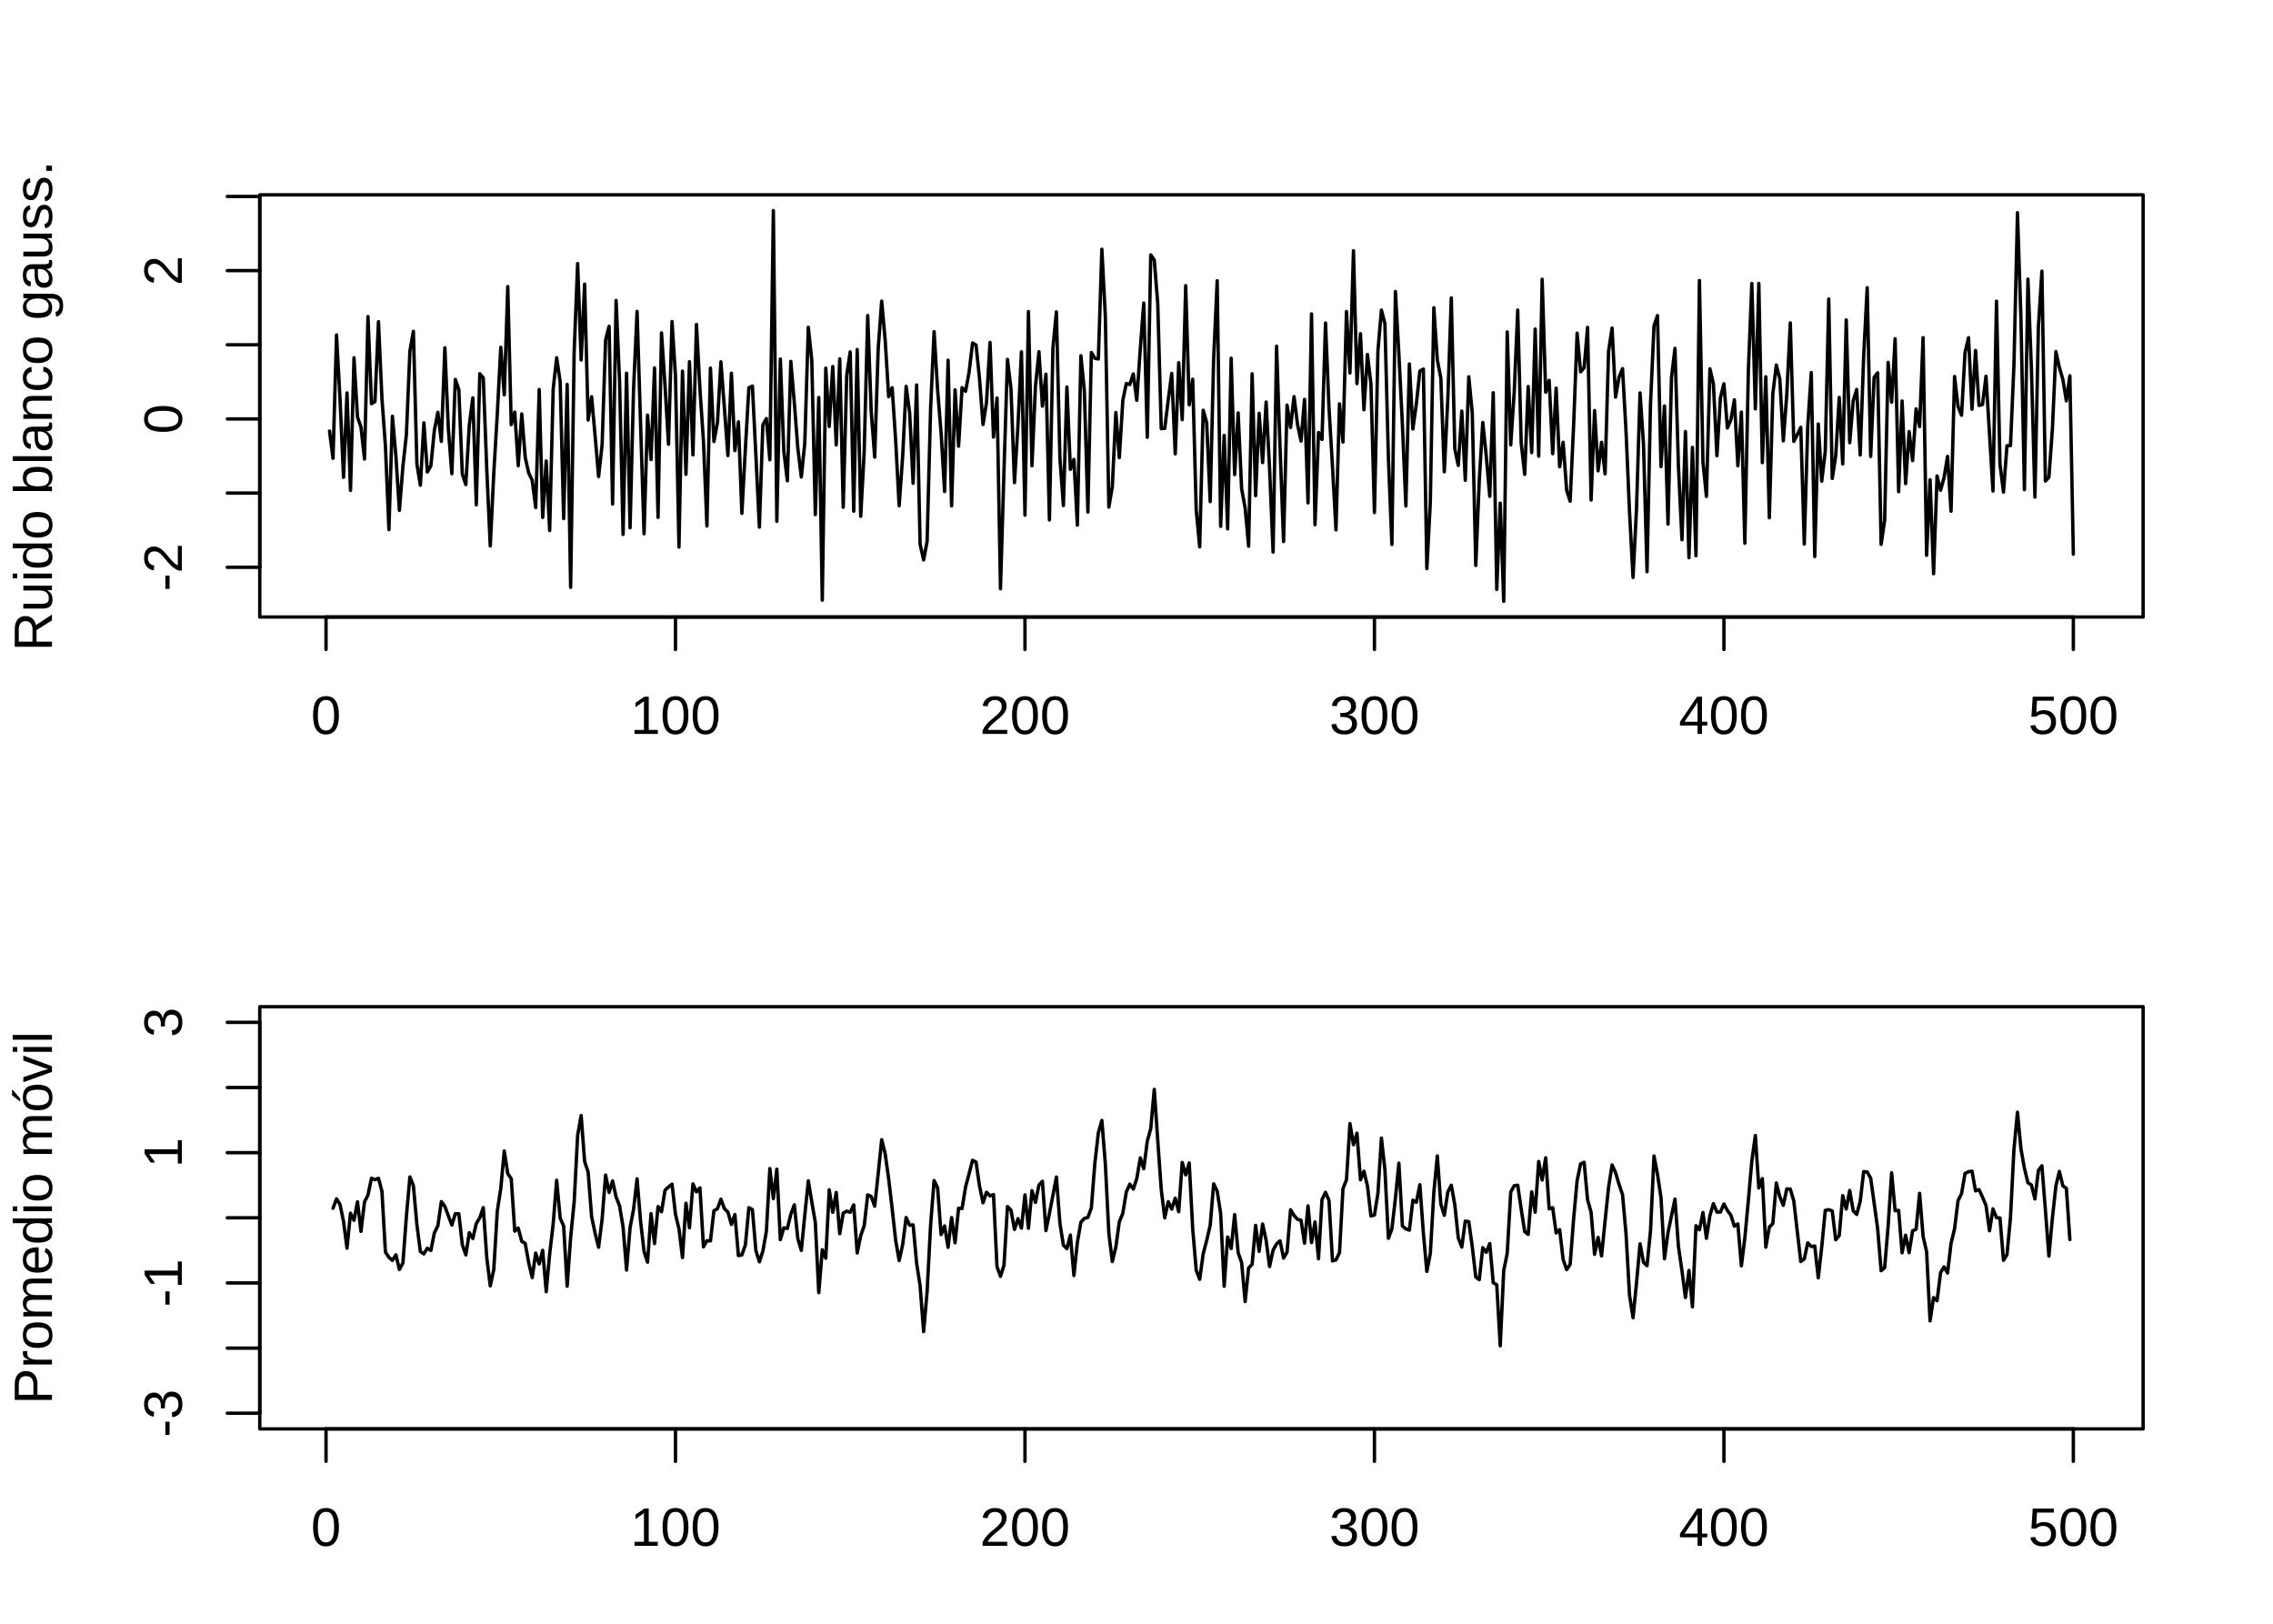
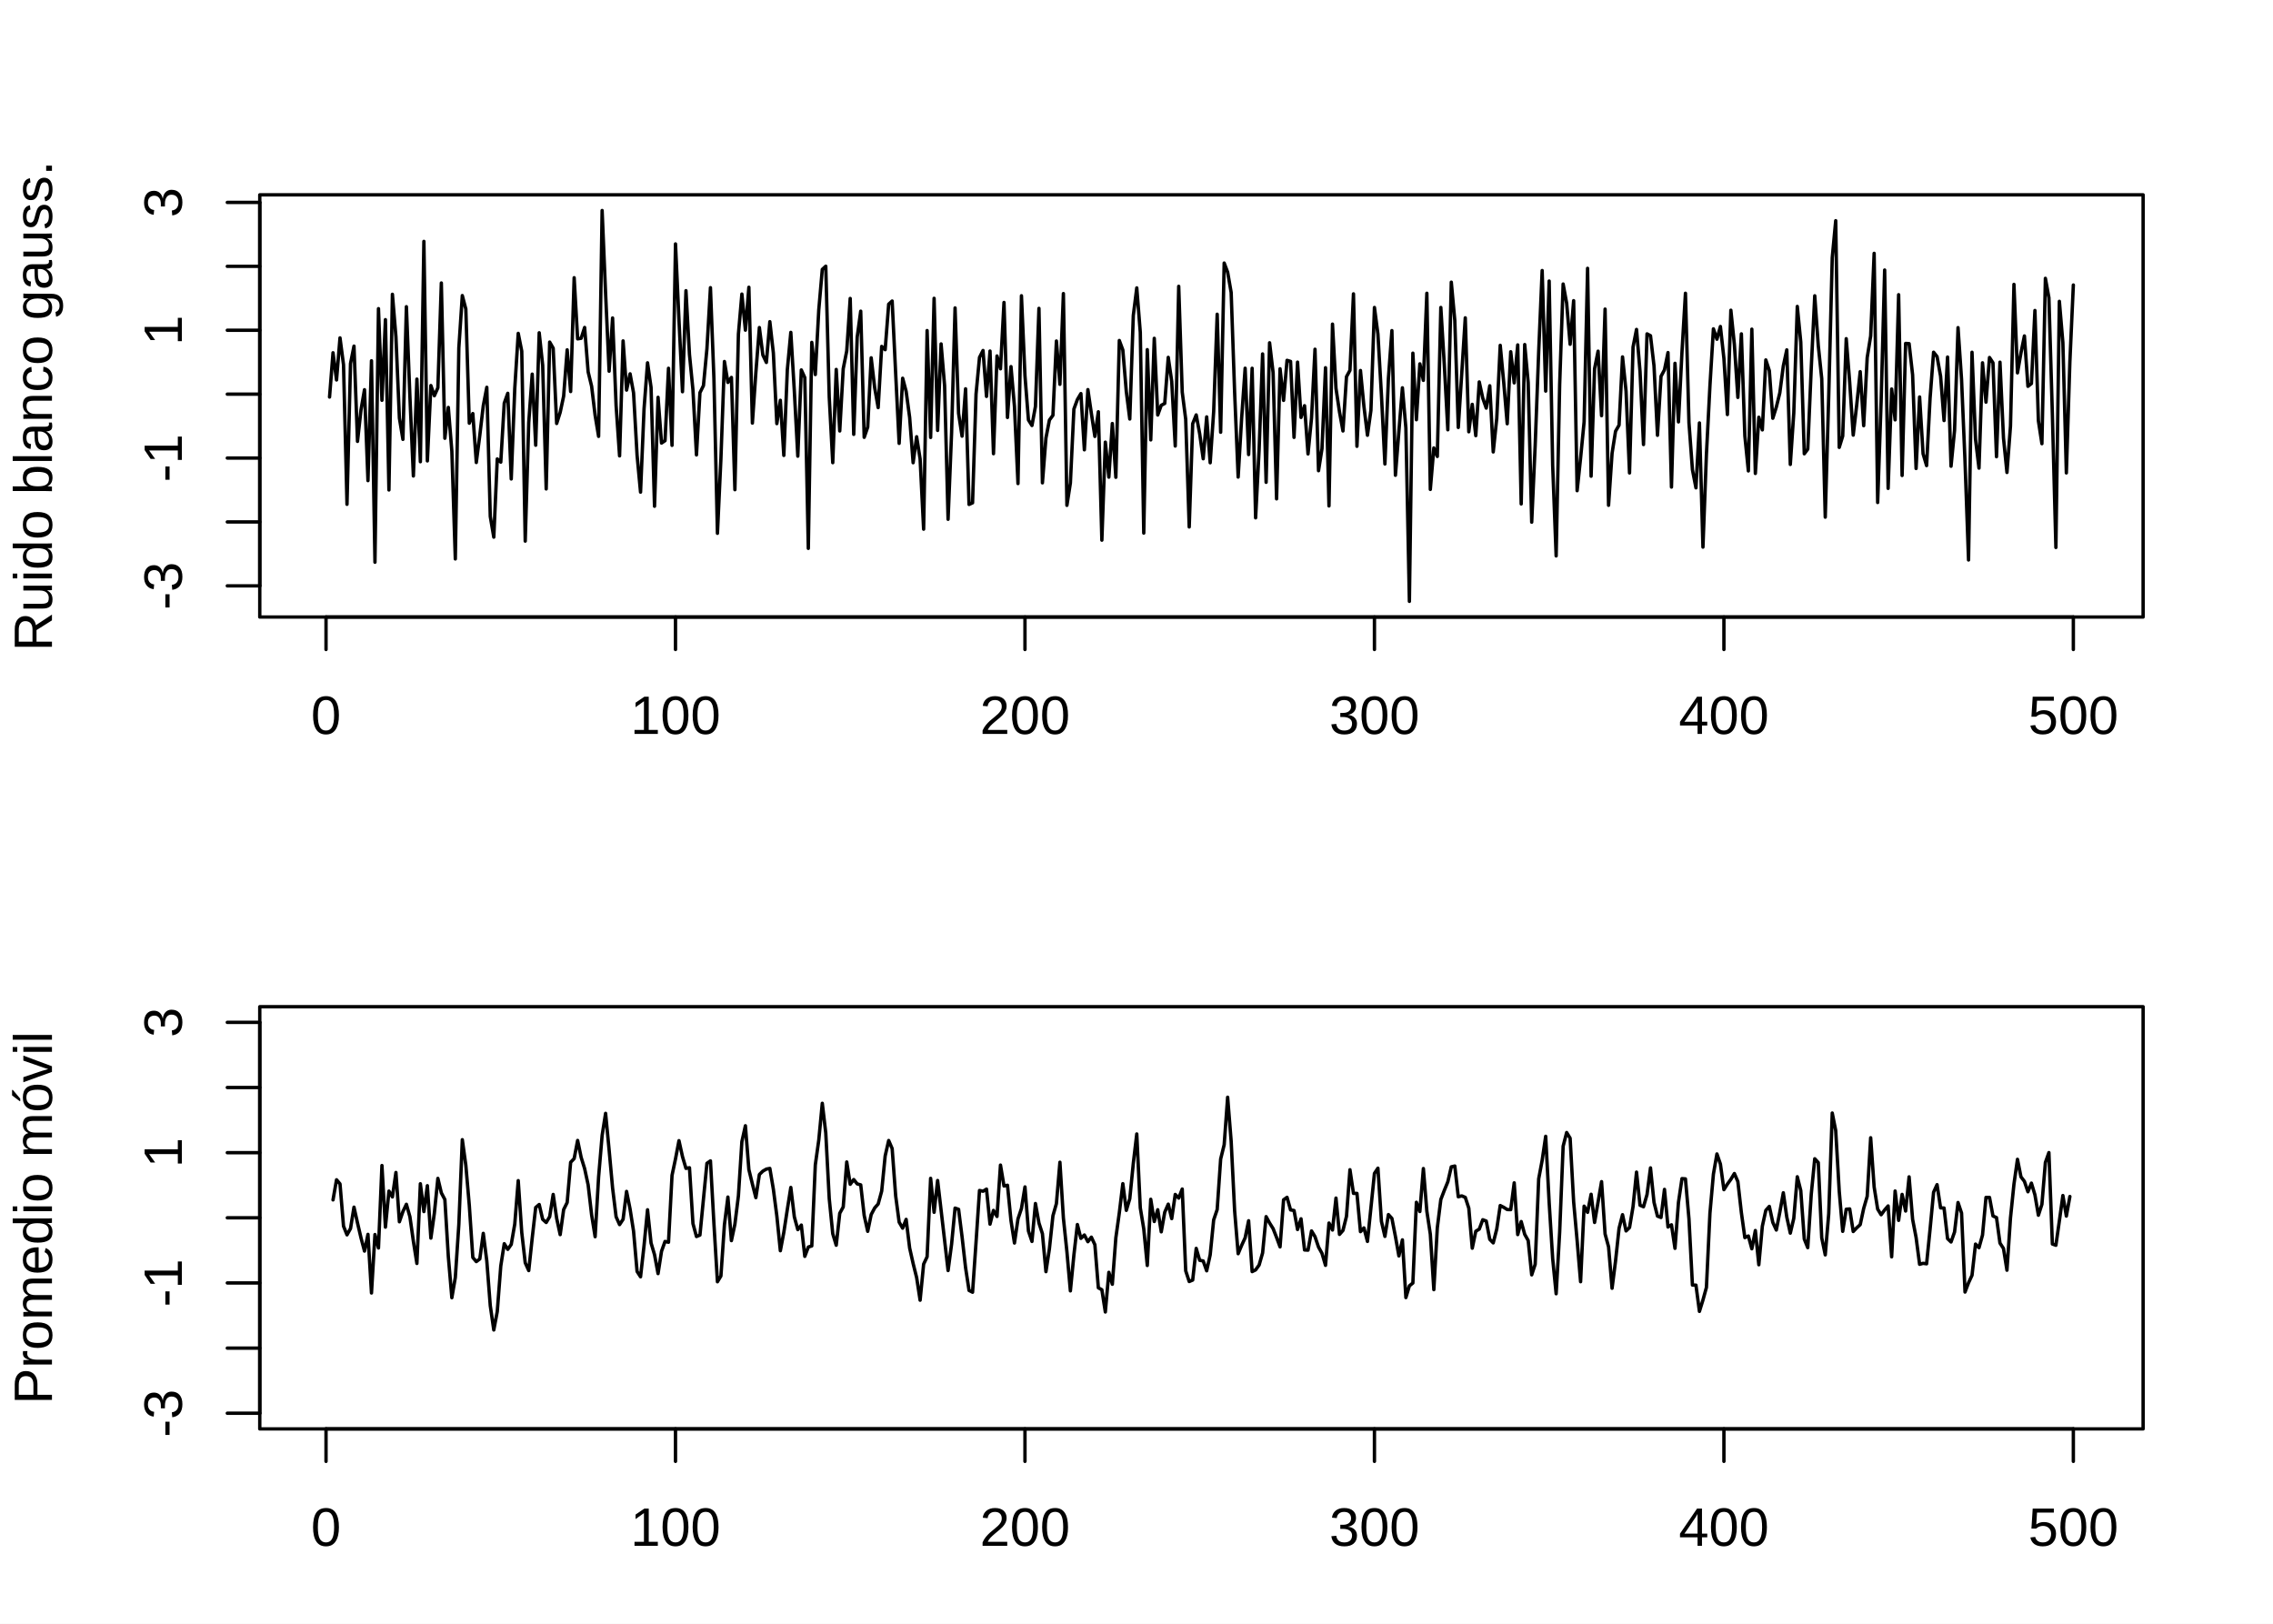
<svg xmlns="http://www.w3.org/2000/svg" viewBox="0 0 504.00 360.00">
  <defs>
    <style type="text/css">
    line, polyline, path, rect, circle {
      fill: none;
      stroke: #000000;
      stroke-linecap: round;
      stroke-linejoin: round;
      stroke-miterlimit: 10.00;
    }
  </style>
  </defs>
  <rect width="100%" height="100%" style="stroke: none; fill: #FFFFFF;" />
  <defs>
    <clipPath id="cpNTcuNnw0NzUuMnwxMzYuOHw0My4y">
      <rect x="57.60" y="43.20" width="417.60" height="93.60" />
    </clipPath>
  </defs>
-   <polyline points="73.07,95.57 73.84,101.61 74.62,74.27 75.39,88.40 76.17,105.83 76.94,87.11 77.72,108.73 78.49,79.32 79.27,92.47 80.04,94.68 80.82,101.77 81.59,70.19 82.37,89.50 83.14,89.02 83.92,71.32 84.69,88.34 85.46,98.86 86.24,117.42 87.01,92.28 87.79,101.23 88.56,113.16 89.34,103.39 90.11,96.37 90.89,77.86 91.66,73.45 92.44,102.91 93.21,107.58 93.99,93.75 94.76,104.65 95.54,103.26 96.31,95.42 97.09,91.41 97.86,97.87 98.64,77.10 99.41,95.00 100.19,105.03 100.96,84.12 101.74,86.40 102.51,105.11 103.29,107.45 104.06,94.21 104.84,88.21 105.61,111.92 106.39,82.86 107.16,83.79 107.94,104.28 108.71,121.05 109.49,104.86 110.26,91.88 111.04,77.01 111.81,87.54 112.59,63.53 113.36,94.15 114.14,91.36 114.91,103.26 115.69,91.77 116.46,101.42 117.24,104.91 118.01,106.46 118.78,112.54 119.56,86.35 120.33,114.72 121.11,102.21 121.88,117.63 122.66,86.23 123.43,79.31 124.21,84.64 124.98,114.98 125.76,85.24 126.53,130.22 127.31,78.02 128.08,58.43 128.86,79.82 129.63,62.99 130.41,93.12 131.18,87.97 131.96,96.72 132.73,105.66 133.51,98.57 134.28,75.37 135.06,72.34 135.83,111.76 136.61,66.61 137.38,84.51 138.16,118.48 138.93,82.74 139.71,117.01 140.48,86.29 141.26,69.04 142.03,93.77 142.81,118.34 143.58,92.03 144.36,101.90 145.13,81.56 145.91,114.70 146.68,73.81 147.46,85.53 148.23,98.49 149.01,71.28 149.78,83.42 150.55,121.29 151.33,82.29 152.10,105.17 152.88,80.20 153.65,100.85 154.43,71.92 155.20,86.28 155.98,97.78 156.75,116.62 157.53,81.61 158.30,97.90 159.08,93.74 159.85,80.22 160.63,90.57 161.40,101.00 162.18,82.74 162.95,99.91 163.73,93.53 164.50,113.81 165.28,99.41 166.05,85.96 166.83,85.60 167.60,100.89 168.38,116.87 169.15,94.22 169.93,92.79 170.70,101.94 171.48,46.67 172.25,115.57 173.03,79.61 173.80,100.02 174.58,106.60 175.35,80.13 176.13,89.29 176.90,99.35 177.68,105.76 178.45,98.23 179.23,72.56 180.00,79.89 180.78,114.10 181.55,88.13 182.33,133.07 183.10,81.63 183.87,94.56 184.65,81.26 185.42,98.65 186.20,79.56 186.97,112.46 187.75,83.15 188.52,78.02 189.30,113.33 190.07,77.49 190.85,114.47 191.62,100.21 192.40,69.96 193.17,91.14 193.95,101.35 194.72,77.39 195.50,66.76 196.27,75.36 197.05,87.95 197.82,85.96 198.60,97.71 199.37,112.13 200.15,101.23 200.92,85.65 201.70,91.51 202.47,107.15 203.25,85.35 204.02,120.67 204.80,124.14 205.57,120.03 206.35,90.43 207.12,73.54 207.90,86.45 208.67,95.96 209.45,108.98 210.22,79.87 211.00,112.17 211.77,86.45 212.55,98.93 213.32,85.95 214.10,86.75 214.87,82.58 215.65,76.04 216.42,76.49 217.19,83.93 217.97,94.12 218.74,89.24 219.52,75.92 220.29,96.90 221.07,88.25 221.84,130.54 222.62,104.23 223.39,79.69 224.17,86.20 224.94,107.00 225.72,94.28 226.49,77.99 227.27,114.21 228.04,69.07 228.82,103.27 229.59,85.75 230.37,77.98 231.14,90.05 231.92,82.97 232.69,115.29 233.47,77.12 234.24,69.14 235.02,101.53 235.79,112.09 236.57,85.81 237.34,104.06 238.12,101.85 238.89,116.43 239.67,78.88 240.44,86.69 241.22,113.52 241.99,78.16 242.77,79.44 243.54,79.59 244.32,55.26 245.09,70.10 245.87,112.42 246.64,107.90 247.42,91.46 248.19,101.46 248.97,88.77 249.74,85.02 250.51,85.26 251.29,82.90 252.06,88.76 252.84,77.36 253.61,67.18 254.39,96.95 255.16,56.52 255.94,57.63 256.71,67.27 257.49,95.04 258.26,94.98 259.04,88.66 259.81,82.78 260.59,100.62 261.36,80.41 262.14,93.04 262.91,63.33 263.69,89.76 264.46,84.08 265.24,113.03 266.01,121.25 266.79,90.95 267.56,93.68 268.34,111.21 269.11,79.49 269.89,62.24 270.66,116.69 271.44,96.53 272.21,117.26 272.99,79.41 273.76,105.22 274.54,91.55 275.31,108.35 276.09,112.62 276.86,121.09 277.64,82.88 278.41,109.91 279.19,91.63 279.96,102.56 280.74,89.14 281.51,103.97 282.29,122.41 283.06,76.76 283.83,99.25 284.61,120.07 285.38,89.82 286.16,94.78 286.93,87.94 287.71,94.13 288.48,97.78 289.26,88.54 290.03,111.50 290.81,69.59 291.58,116.34 292.36,95.89 293.13,97.43 293.91,71.61 294.68,90.33 295.46,103.52 296.23,117.49 297.01,89.54 297.78,98.01 298.56,69.07 299.33,82.70 300.11,55.58 300.88,85.05 301.66,73.97 302.43,90.85 303.21,78.59 303.98,85.10 304.76,113.63 305.53,77.78 306.31,68.75 307.08,71.76 307.86,101.67 308.63,120.72 309.41,64.63 310.18,78.50 310.96,94.17 311.73,112.19 312.51,80.69 313.28,95.11 314.06,89.51 314.83,82.28 315.61,81.83 316.38,126.07 317.15,111.36 317.93,68.22 318.70,79.78 319.48,83.81 320.25,104.59 321.03,88.38 321.80,66.06 322.58,99.54 323.35,103.19 324.13,91.14 324.90,106.48 325.68,83.54 326.45,91.56 327.23,125.37 328.00,106.52 328.78,93.67 329.55,101.06 330.33,110.05 331.10,87.07 331.88,130.69 332.65,111.55 333.43,133.33 334.20,73.59 334.98,98.63 335.75,86.96 336.53,68.74 337.30,98.22 338.08,105.18 338.85,85.69 339.63,100.35 340.40,72.95 341.18,101.14 341.95,61.92 342.73,86.96 343.50,84.32 344.28,100.59 345.05,86.06 345.83,103.48 346.60,98.06 347.38,108.69 348.15,111.14 348.93,94.13 349.70,73.86 350.47,82.45 351.25,81.54 352.02,72.58 352.80,110.86 353.57,91.02 354.35,104.39 355.12,98.06 355.90,105.06 356.67,77.90 357.45,72.73 358.22,88.04 359.00,83.63 359.77,81.73 360.55,95.72 361.32,113.51 362.10,128.03 362.87,112.77 363.65,87.11 364.42,98.49 365.20,126.76 365.97,89.61 366.75,72.26 367.52,69.97 368.30,103.46 369.07,90.00 369.85,116.20 370.62,83.75 371.40,77.23 372.17,103.52 372.95,119.67 373.72,95.68 374.50,123.65 375.27,99.19 376.05,123.21 376.82,62.19 377.60,102.35 378.37,110.07 379.15,81.76 379.92,85.13 380.70,101.04 381.47,88.19 382.25,85.08 383.02,94.89 383.79,93.10 384.57,88.64 385.34,103.26 386.12,91.36 386.89,120.44 387.67,82.14 388.44,62.86 389.22,90.64 389.99,62.83 390.77,102.58 391.54,83.53 392.32,114.80 393.09,87.36 393.87,80.93 394.64,83.99 395.42,97.74 396.19,87.44 396.97,71.59 397.74,97.87 398.52,96.38 399.29,94.74 400.07,120.63 400.84,94.42 401.62,82.59 402.39,123.39 403.17,94.01 403.94,106.68 404.72,100.06 405.49,66.30 406.27,106.08 407.04,101.10 407.82,88.11 408.59,102.88 409.37,70.93 410.14,98.16 410.92,88.87 411.69,86.34 412.47,100.88 413.24,78.96 414.02,63.78 414.79,101.20 415.56,83.66 416.34,82.65 417.11,120.69 417.89,115.38 418.66,80.34 419.44,89.18 420.21,75.10 420.99,109.02 421.76,88.90 422.54,107.22 423.31,95.69 424.09,102.13 424.86,90.65 425.64,94.58 426.41,74.86 427.19,123.11 427.96,106.37 428.74,127.20 429.51,105.53 430.29,108.70 431.06,105.91 431.84,101.19 432.61,113.35 433.39,83.47 434.16,90.13 434.94,92.06 435.71,78.15 436.49,74.87 437.26,90.72 438.04,77.70 438.81,89.89 439.59,89.67 440.36,83.41 441.14,96.20 441.91,108.87 442.69,66.78 443.46,102.89 444.24,109.10 445.01,98.82 445.79,98.79 446.56,80.84 447.34,47.15 448.11,70.67 448.88,108.56 449.66,61.89 450.43,81.66 451.21,110.21 451.98,72.51 452.76,60.11 453.53,106.66 454.31,105.80 455.08,95.18 455.86,77.94 456.63,81.45 457.41,84.13 458.18,88.87 458.96,83.32 459.73,122.87 " style="stroke-width: 0.75;" clip-path="url(#cpNTcuNnw0NzUuMnwxMzYuOHw0My4y)" />
+   <polyline points="73.07,88.03 73.84,78.21 74.62,84.24 75.39,74.91 76.17,80.87 76.94,111.81 77.72,80.61 78.49,76.74 79.27,97.86 80.04,90.90 80.82,86.40 81.59,106.56 82.37,79.99 83.14,124.65 83.92,68.43 84.69,88.75 85.46,70.87 86.24,108.63 87.01,65.25 87.79,74.65 88.56,92.69 89.34,97.41 90.11,68.00 90.89,87.91 91.66,105.53 92.44,84.05 93.21,102.37 93.99,53.52 94.76,102.19 95.54,85.48 96.31,87.74 97.09,85.98 97.86,62.74 98.64,97.17 99.41,90.33 100.19,100.04 100.96,123.92 101.74,77.13 102.51,65.53 103.29,68.52 104.06,93.83 104.84,91.69 105.61,102.54 106.39,96.50 107.16,89.95 107.94,85.87 108.71,114.50 109.49,119.09 110.26,101.75 111.04,102.46 111.81,89.38 112.59,87.20 113.36,106.19 114.14,86.13 114.91,73.91 115.69,77.86 116.46,119.97 117.24,93.67 118.01,82.95 118.78,98.71 119.56,73.78 120.33,80.98 121.11,108.40 121.88,75.84 122.66,77.20 123.43,93.89 124.21,91.43 124.98,87.82 125.76,77.56 126.53,86.81 127.31,61.57 128.08,75.13 128.86,75.00 129.63,72.60 130.41,82.45 131.18,85.63 131.96,92.10 132.73,96.75 133.51,46.67 134.28,65.04 135.06,82.30 135.83,70.50 136.61,89.94 137.38,101.07 138.16,75.58 138.93,86.49 139.71,82.88 140.48,87.10 141.26,100.93 142.03,109.11 142.81,90.60 143.58,80.44 144.36,85.88 145.13,112.24 145.91,88.09 146.68,98.23 147.46,97.70 148.23,81.65 149.01,98.74 149.78,54.08 150.55,70.92 151.33,86.85 152.10,64.45 152.88,78.60 153.65,86.45 154.43,100.86 155.20,87.07 155.98,85.49 156.75,77.33 157.53,63.78 158.30,83.92 159.08,118.24 159.85,101.73 160.63,80.15 161.40,84.79 162.18,83.68 162.95,108.57 163.73,74.08 164.50,65.20 165.28,73.20 166.05,63.69 166.83,93.80 167.60,82.59 168.38,72.62 169.15,78.71 169.93,80.36 170.70,71.32 171.48,78.26 172.25,93.92 173.03,88.75 173.80,100.97 174.58,81.95 175.35,73.69 176.13,86.71 176.90,101.14 177.68,82.02 178.45,83.73 179.23,121.58 180.00,75.91 180.78,83.04 181.55,68.70 182.33,59.73 183.10,59.02 183.87,88.03 184.65,102.58 185.42,81.91 186.20,95.55 186.97,81.76 187.75,77.81 188.52,66.17 189.30,96.30 190.07,74.73 190.85,68.99 191.62,96.96 192.40,94.70 193.17,79.33 193.95,85.99 194.72,90.37 195.50,76.80 196.27,77.53 197.05,67.44 197.82,66.74 198.60,82.81 199.37,98.30 200.15,83.86 200.92,86.77 201.70,92.55 202.47,102.59 203.25,96.83 204.02,101.76 204.80,117.32 205.57,73.29 206.35,96.99 207.12,66.14 207.90,95.43 208.67,76.25 209.45,85.51 210.22,115.13 211.00,95.91 211.77,68.27 212.55,91.65 213.32,96.70 214.10,86.20 214.87,111.84 215.65,111.48 216.42,87.37 217.19,79.24 217.97,77.71 218.74,87.89 219.52,77.83 220.29,100.59 221.07,78.92 221.84,81.77 222.62,67.06 223.39,92.56 224.17,81.28 224.94,90.11 225.72,107.21 226.49,65.57 227.27,83.32 228.04,93.11 228.82,94.34 229.59,90.12 230.37,68.37 231.14,107.05 231.92,97.12 232.69,93.13 233.47,92.08 234.24,75.61 235.02,85.21 235.79,65.09 236.57,112.04 237.34,107.08 238.12,90.69 238.89,88.59 239.67,87.26 240.44,99.73 241.22,86.38 241.99,91.64 242.77,96.76 243.54,91.29 244.32,119.76 245.09,98.03 245.87,105.79 246.64,93.90 247.42,105.82 248.19,75.49 248.97,77.59 249.74,86.82 250.51,92.90 251.29,69.97 252.06,63.83 252.84,73.67 253.61,118.19 254.39,77.52 255.16,97.53 255.94,75.01 256.71,92.01 257.49,89.86 258.26,89.45 259.04,79.23 259.81,84.56 260.59,98.89 261.36,63.48 262.14,86.93 262.91,92.97 263.69,116.83 264.46,93.94 265.24,91.99 266.01,96.17 266.79,101.71 267.56,92.43 268.34,102.60 269.11,91.27 269.89,69.67 270.66,95.83 271.44,58.32 272.21,60.35 272.99,64.85 273.76,87.04 274.54,105.77 275.31,92.76 276.09,81.64 276.86,100.78 277.64,81.65 278.41,114.81 279.19,99.68 279.96,78.47 280.74,106.93 281.51,76.00 282.29,82.62 283.06,110.60 283.83,81.76 284.61,88.77 285.38,79.89 286.16,80.13 286.93,96.97 287.71,80.29 288.48,92.55 289.26,89.95 290.03,100.64 290.81,92.66 291.58,77.43 292.36,104.36 293.13,99.47 293.91,81.53 294.68,112.17 295.46,71.86 296.23,86.09 297.01,91.33 297.78,95.55 298.56,83.52 299.33,82.11 300.11,65.15 300.88,98.95 301.66,82.14 302.43,90.10 303.21,96.50 303.98,90.98 304.76,68.17 305.53,74.06 306.31,87.56 307.08,102.87 307.86,83.86 308.63,73.30 309.41,105.37 310.18,95.65 310.96,85.98 311.73,94.90 312.51,133.33 313.28,78.30 314.06,93.06 314.83,80.67 315.61,84.33 316.38,65.02 317.15,108.51 317.93,99.31 318.70,101.20 319.48,68.17 320.25,80.84 321.03,95.29 321.80,62.56 322.58,71.06 323.35,94.77 324.13,82.62 324.90,70.47 325.68,95.73 326.45,89.65 327.23,96.59 328.00,84.68 328.78,88.27 329.55,90.48 330.33,85.53 331.10,100.20 331.88,92.77 332.65,76.56 333.43,84.82 334.20,93.95 334.98,77.99 335.75,84.89 336.53,76.47 337.30,111.73 338.08,76.39 338.85,84.84 339.63,115.77 340.40,98.77 341.18,77.94 341.95,59.98 342.73,86.71 343.50,62.31 344.28,103.19 345.05,123.25 345.83,85.26 346.60,62.97 347.38,67.23 348.15,76.33 348.93,66.66 349.70,108.79 350.47,101.54 351.25,93.53 352.02,59.49 352.80,105.58 353.57,81.74 354.35,77.86 355.12,92.16 355.90,68.53 356.67,112.03 357.45,100.49 358.22,95.61 359.00,94.26 359.77,79.13 360.55,86.73 361.32,104.86 362.10,76.94 362.87,73.04 363.65,82.36 364.42,98.56 365.20,74.02 365.97,74.43 366.75,81.13 367.52,96.51 368.30,83.44 369.07,82.00 369.85,78.17 370.62,107.99 371.40,80.55 372.17,93.54 372.95,78.04 373.72,65.02 374.50,93.72 375.27,104.15 376.05,108.16 376.82,93.77 377.60,121.30 378.37,100.74 379.15,85.55 379.92,72.91 380.70,75.21 381.47,72.39 382.25,79.49 383.02,91.91 383.79,68.78 384.57,76.38 385.34,88.11 386.12,74.02 386.89,96.63 387.67,104.41 388.44,72.98 389.22,104.97 389.99,92.51 390.77,95.31 391.54,79.80 392.32,82.18 393.09,92.73 393.87,90.26 394.64,87.13 395.42,81.14 396.19,77.57 396.97,102.97 397.74,91.60 398.52,67.94 399.29,75.83 400.07,100.61 400.84,99.58 401.62,81.46 402.39,65.58 403.17,76.60 403.94,83.95 404.72,114.66 405.49,87.72 406.27,57.14 407.04,48.93 407.82,99.19 408.59,96.69 409.37,75.09 410.14,84.79 410.92,96.47 411.69,89.84 412.47,82.40 413.24,94.38 414.02,79.28 414.79,74.48 415.56,56.17 416.34,111.41 417.11,88.89 417.89,59.87 418.66,108.28 419.44,86.25 420.21,93.09 420.99,65.34 421.76,105.42 422.54,76.14 423.31,76.19 424.09,83.11 424.86,103.87 425.64,88.01 426.41,100.61 427.19,103.23 427.96,88.32 428.74,78.09 429.51,79.06 430.29,83.39 431.06,93.24 431.84,79.16 432.61,103.37 433.39,95.41 434.16,72.64 434.94,84.11 435.71,102.31 436.49,124.15 437.26,78.10 438.04,97.42 438.81,103.79 439.59,80.44 440.36,89.16 441.14,79.26 441.91,80.44 442.69,101.26 443.46,80.30 444.24,97.11 445.01,104.75 445.79,94.48 446.56,63.05 447.34,82.67 448.11,78.26 448.88,74.48 449.66,85.65 450.43,85.04 451.21,68.84 451.98,93.29 452.76,98.37 453.53,61.71 454.31,66.00 455.08,91.88 455.86,121.38 456.63,66.81 457.41,75.96 458.18,104.85 458.96,80.22 459.73,63.19 " style="stroke-width: 0.75;" clip-path="url(#cpNTcuNnw0NzUuMnwxMzYuOHw0My4y)" />
  <defs>
    <clipPath id="cpMHw1MDR8MTgwfDA=">
      <rect x="0.00" y="0.00" width="504.00" height="180.00" />
    </clipPath>
  </defs>
  <g clip-path="url(#cpMHw1MDR8MTgwfDA=)">
    <text x="264.73" y="191.52" style="font-size: 12.00px; font-family: Arial;" textLength="3.33px" lengthAdjust="spacingAndGlyphs"> </text>
  </g>
  <g clip-path="url(#cpMHw1MDR8MTgwfDA=)">
    <text transform="translate(11.52,144.37) rotate(-90)" style="font-size: 12.00px; font-family: Arial;" textLength="108.74px" lengthAdjust="spacingAndGlyphs">Ruido blanco gauss.</text>
  </g>
  <defs>
    <clipPath id="cpMHw1MDR8MzYwfDA=">
      <rect x="0.00" y="0.00" width="504.00" height="360.00" />
    </clipPath>
  </defs>
  <line x1="72.29" y1="136.80" x2="459.73" y2="136.80" style="stroke-width: 0.75;" clip-path="url(#cpMHw1MDR8MzYwfDA=)" />
  <line x1="72.29" y1="136.80" x2="72.29" y2="144.00" style="stroke-width: 0.75;" clip-path="url(#cpMHw1MDR8MzYwfDA=)" />
  <line x1="149.78" y1="136.80" x2="149.78" y2="144.00" style="stroke-width: 0.75;" clip-path="url(#cpMHw1MDR8MzYwfDA=)" />
  <line x1="227.27" y1="136.80" x2="227.27" y2="144.00" style="stroke-width: 0.75;" clip-path="url(#cpMHw1MDR8MzYwfDA=)" />
  <line x1="304.76" y1="136.80" x2="304.76" y2="144.00" style="stroke-width: 0.75;" clip-path="url(#cpMHw1MDR8MzYwfDA=)" />
  <line x1="382.25" y1="136.80" x2="382.25" y2="144.00" style="stroke-width: 0.75;" clip-path="url(#cpMHw1MDR8MzYwfDA=)" />
  <line x1="459.73" y1="136.80" x2="459.73" y2="144.00" style="stroke-width: 0.75;" clip-path="url(#cpMHw1MDR8MzYwfDA=)" />
  <g clip-path="url(#cpMHw1MDR8MzYwfDA=)">
    <text x="68.95" y="162.72" style="font-size: 12.00px; font-family: Arial;" textLength="6.67px" lengthAdjust="spacingAndGlyphs">0</text>
  </g>
  <g clip-path="url(#cpMHw1MDR8MzYwfDA=)">
    <text x="139.77" y="162.72" style="font-size: 12.00px; font-family: Arial;" textLength="20.02px" lengthAdjust="spacingAndGlyphs">100</text>
  </g>
  <g clip-path="url(#cpMHw1MDR8MzYwfDA=)">
    <text x="217.26" y="162.72" style="font-size: 12.00px; font-family: Arial;" textLength="20.02px" lengthAdjust="spacingAndGlyphs">200</text>
  </g>
  <g clip-path="url(#cpMHw1MDR8MzYwfDA=)">
    <text x="294.75" y="162.72" style="font-size: 12.00px; font-family: Arial;" textLength="20.02px" lengthAdjust="spacingAndGlyphs">300</text>
  </g>
  <g clip-path="url(#cpMHw1MDR8MzYwfDA=)">
    <text x="372.23" y="162.72" style="font-size: 12.00px; font-family: Arial;" textLength="20.02px" lengthAdjust="spacingAndGlyphs">400</text>
  </g>
  <g clip-path="url(#cpMHw1MDR8MzYwfDA=)">
    <text x="449.72" y="162.72" style="font-size: 12.00px; font-family: Arial;" textLength="20.02px" lengthAdjust="spacingAndGlyphs">500</text>
  </g>
-   <line x1="57.60" y1="125.77" x2="57.60" y2="43.56" style="stroke-width: 0.75;" clip-path="url(#cpMHw1MDR8MzYwfDA=)" />
-   <line x1="57.60" y1="125.77" x2="50.40" y2="125.77" style="stroke-width: 0.75;" clip-path="url(#cpMHw1MDR8MzYwfDA=)" />
-   <line x1="57.60" y1="109.32" x2="50.40" y2="109.32" style="stroke-width: 0.75;" clip-path="url(#cpMHw1MDR8MzYwfDA=)" />
-   <line x1="57.60" y1="92.88" x2="50.40" y2="92.88" style="stroke-width: 0.75;" clip-path="url(#cpMHw1MDR8MzYwfDA=)" />
-   <line x1="57.60" y1="76.44" x2="50.40" y2="76.44" style="stroke-width: 0.75;" clip-path="url(#cpMHw1MDR8MzYwfDA=)" />
-   <line x1="57.60" y1="60.00" x2="50.40" y2="60.00" style="stroke-width: 0.75;" clip-path="url(#cpMHw1MDR8MzYwfDA=)" />
-   <line x1="57.60" y1="43.56" x2="50.40" y2="43.56" style="stroke-width: 0.75;" clip-path="url(#cpMHw1MDR8MzYwfDA=)" />
+   <line x1="57.60" y1="129.89" x2="57.60" y2="44.88" style="stroke-width: 0.75;" clip-path="url(#cpMHw1MDR8MzYwfDA=)" />
+   <line x1="57.60" y1="129.89" x2="50.40" y2="129.89" style="stroke-width: 0.75;" clip-path="url(#cpMHw1MDR8MzYwfDA=)" />
+   <line x1="57.60" y1="115.72" x2="50.40" y2="115.72" style="stroke-width: 0.75;" clip-path="url(#cpMHw1MDR8MzYwfDA=)" />
+   <line x1="57.60" y1="101.55" x2="50.40" y2="101.55" style="stroke-width: 0.75;" clip-path="url(#cpMHw1MDR8MzYwfDA=)" />
+   <line x1="57.60" y1="87.39" x2="50.40" y2="87.39" style="stroke-width: 0.75;" clip-path="url(#cpMHw1MDR8MzYwfDA=)" />
+   <line x1="57.60" y1="73.22" x2="50.40" y2="73.22" style="stroke-width: 0.75;" clip-path="url(#cpMHw1MDR8MzYwfDA=)" />
+   <line x1="57.60" y1="59.05" x2="50.40" y2="59.05" style="stroke-width: 0.75;" clip-path="url(#cpMHw1MDR8MzYwfDA=)" />
+   <line x1="57.60" y1="44.88" x2="50.40" y2="44.88" style="stroke-width: 0.75;" clip-path="url(#cpMHw1MDR8MzYwfDA=)" />
  <g clip-path="url(#cpMHw1MDR8MzYwfDA=)">
-     <text transform="translate(40.32,131.10) rotate(-90)" style="font-size: 12.00px; font-family: Arial;" textLength="10.67px" lengthAdjust="spacingAndGlyphs">-2</text>
+     <text transform="translate(40.32,135.22) rotate(-90)" style="font-size: 12.00px; font-family: Arial;" textLength="10.67px" lengthAdjust="spacingAndGlyphs">-3</text>
  </g>
  <g clip-path="url(#cpMHw1MDR8MzYwfDA=)">
-     <text transform="translate(40.32,96.22) rotate(-90)" style="font-size: 12.00px; font-family: Arial;" textLength="6.67px" lengthAdjust="spacingAndGlyphs">0</text>
+     <text transform="translate(40.32,106.89) rotate(-90)" style="font-size: 12.00px; font-family: Arial;" textLength="10.67px" lengthAdjust="spacingAndGlyphs">-1</text>
  </g>
  <g clip-path="url(#cpMHw1MDR8MzYwfDA=)">
-     <text transform="translate(40.32,63.34) rotate(-90)" style="font-size: 12.00px; font-family: Arial;" textLength="6.67px" lengthAdjust="spacingAndGlyphs">2</text>
+     <text transform="translate(40.32,76.56) rotate(-90)" style="font-size: 12.00px; font-family: Arial;" textLength="6.67px" lengthAdjust="spacingAndGlyphs">1</text>
+   </g>
+   <g clip-path="url(#cpMHw1MDR8MzYwfDA=)">
+     <text transform="translate(40.32,48.22) rotate(-90)" style="font-size: 12.00px; font-family: Arial;" textLength="6.67px" lengthAdjust="spacingAndGlyphs">3</text>
  </g>
  <polyline points="57.60,136.80 475.20,136.80 475.20,43.20 57.60,43.20 57.60,136.80 " style="stroke-width: 0.75;" clip-path="url(#cpMHw1MDR8MzYwfDA=)" />
  <defs>
    <clipPath id="cpNTcuNnw0NzUuMnwzMTYuOHwyMjMuMg==">
      <rect x="57.60" y="223.20" width="417.60" height="93.60" />
    </clipPath>
  </defs>
-   <polyline points="73.84,267.89 74.62,265.79 75.39,267.03 76.17,270.79 76.94,276.74 77.72,268.98 78.49,270.55 79.27,266.44 80.04,273.01 80.82,266.48 81.59,264.97 82.37,261.23 83.14,261.56 83.92,261.23 84.69,264.11 85.46,277.60 86.24,278.76 87.01,279.45 87.79,278.21 88.56,281.46 89.34,280.03 90.11,269.70 90.89,260.93 91.66,262.85 92.44,271.55 93.21,277.49 93.99,278.00 94.76,276.74 95.54,277.23 96.31,273.35 97.09,271.77 97.86,266.41 98.64,267.46 99.41,269.55 100.19,271.61 100.96,269.09 101.74,269.12 102.51,275.95 103.29,278.23 104.06,273.29 104.84,274.59 105.61,271.27 106.39,269.98 107.16,267.74 107.94,278.92 108.71,285.09 109.49,281.46 110.26,268.56 111.04,263.49 111.81,255.19 112.59,260.21 113.36,261.33 114.14,272.96 114.91,272.27 115.69,275.21 116.46,275.69 117.24,280.00 118.01,283.26 118.78,277.82 119.56,280.24 120.33,277.21 121.11,286.37 121.88,278.03 122.66,271.32 123.43,261.67 124.21,270.08 124.98,271.82 125.76,285.16 126.53,274.34 127.31,266.49 128.08,251.74 128.86,247.33 129.63,257.49 130.41,259.88 131.18,269.75 131.96,273.43 132.73,276.53 133.51,270.28 134.28,260.52 135.06,264.38 135.83,261.82 136.61,265.38 137.38,267.35 138.16,272.07 138.93,281.59 139.71,272.16 140.48,268.15 141.26,261.35 142.03,270.73 142.81,277.46 143.58,279.84 144.36,269.07 145.13,275.72 145.91,267.49 146.68,268.65 147.46,263.90 148.23,263.16 149.01,262.54 149.78,269.22 150.55,272.44 151.33,278.81 152.10,266.78 152.88,272.22 153.65,262.48 154.43,264.26 155.20,263.36 155.98,276.45 156.75,275.08 157.53,275.12 158.30,268.42 159.08,268.01 159.85,265.87 160.63,267.99 161.40,268.73 162.18,271.47 162.95,269.28 163.73,278.37 164.50,278.23 165.28,276.01 166.05,267.75 166.83,268.18 167.60,277.24 168.38,279.76 169.15,277.39 169.93,273.02 170.70,259.09 171.48,265.76 172.25,259.22 173.03,274.85 173.80,272.22 174.58,272.37 175.35,269.23 176.13,267.11 176.90,274.61 177.68,277.23 178.45,269.39 179.23,261.81 180.00,266.46 180.78,271.02 181.55,286.59 182.33,277.08 183.10,278.96 183.87,263.79 184.65,268.78 185.42,264.38 186.20,273.52 186.97,268.98 187.75,268.53 188.52,268.78 189.30,267.13 190.07,277.80 190.85,273.96 191.62,271.76 192.40,264.92 193.17,265.26 193.95,267.43 194.72,260.29 195.50,252.68 196.27,255.78 197.05,261.40 197.82,267.94 198.60,275.02 199.37,279.49 200.15,275.96 200.92,269.93 201.70,271.66 202.47,271.57 203.25,280.11 204.02,285.08 204.80,295.24 205.57,286.38 206.35,271.57 207.12,261.73 207.90,263.35 208.67,273.73 209.45,271.81 210.22,276.55 211.00,269.95 211.77,275.54 212.55,267.86 213.32,267.95 214.10,263.16 214.87,260.26 215.65,257.25 216.42,257.65 217.19,262.94 217.97,266.67 218.74,264.33 219.52,265.14 220.29,264.85 221.07,280.85 221.84,282.99 222.62,280.49 223.39,267.50 224.17,268.31 224.94,272.58 225.72,270.18 226.49,272.29 227.27,264.91 228.04,272.32 228.82,263.98 229.59,266.59 230.37,262.72 231.14,261.90 231.92,272.83 232.69,269.04 233.47,265.00 234.24,260.96 235.02,271.21 235.79,276.08 236.57,276.83 237.34,273.83 238.12,282.80 238.89,275.42 239.67,270.98 240.44,270.13 241.22,269.92 241.99,267.79 242.77,257.86 243.54,251.16 244.32,248.42 245.09,258.03 245.87,273.45 246.64,279.70 247.42,276.49 248.19,270.89 248.97,269.00 249.74,264.26 250.51,262.54 251.29,263.63 252.06,261.32 252.84,256.72 253.61,259.12 254.39,253.02 255.16,250.22 255.94,241.53 256.71,252.81 257.49,263.75 258.26,270.01 259.04,266.42 259.81,268.07 260.59,265.65 261.36,268.66 262.14,257.74 262.91,260.48 263.69,257.85 264.46,272.41 265.24,281.63 266.01,283.64 266.79,277.98 267.56,275.03 268.34,271.68 269.11,262.47 269.89,264.08 270.66,269.07 271.44,285.18 272.21,274.26 272.99,276.81 273.76,269.28 274.54,277.75 275.31,279.92 276.09,288.57 276.86,281.11 277.64,280.32 278.41,271.69 279.19,277.45 279.96,271.37 280.74,274.99 281.51,280.80 282.29,277.17 283.06,275.79 283.83,275.11 284.61,278.93 285.38,277.62 286.16,268.21 286.93,269.48 287.71,270.35 288.48,270.53 289.26,275.62 290.03,267.36 290.81,275.50 291.58,270.93 292.36,279.08 293.13,265.98 293.91,264.35 294.68,266.14 295.46,279.57 296.23,279.34 297.01,277.73 297.78,263.55 298.56,261.55 299.33,249.12 300.11,253.80 300.88,251.24 301.66,261.57 302.43,259.68 303.21,262.94 303.98,269.61 304.76,269.38 305.53,264.59 306.31,252.33 307.08,259.32 307.86,274.54 308.63,272.45 309.41,265.67 310.18,257.89 310.96,271.82 311.73,272.46 312.51,272.74 313.28,266.10 314.06,266.56 314.83,262.67 315.61,273.38 316.38,281.89 317.15,277.91 317.93,264.35 318.70,256.29 319.48,266.94 320.25,269.45 321.03,264.26 321.80,262.78 322.58,267.11 323.35,274.46 324.13,276.49 324.90,270.73 325.68,270.86 326.45,276.39 327.23,283.12 328.00,283.73 328.78,276.62 329.55,277.65 330.33,275.72 331.10,284.40 331.88,284.84 332.65,298.38 333.43,281.66 334.20,277.88 334.98,264.30 335.75,262.88 336.53,262.76 337.30,268.10 338.08,273.06 338.85,273.68 339.63,264.24 340.40,268.76 341.18,257.51 341.95,261.61 342.73,256.69 343.50,268.02 344.28,267.75 345.05,273.36 345.83,272.62 346.60,279.25 347.38,281.49 348.15,280.34 348.93,270.14 349.70,261.74 350.47,258.05 351.25,257.68 352.02,266.00 352.80,268.77 353.57,278.09 354.35,274.34 355.12,278.45 355.90,270.69 356.67,263.27 357.45,258.29 358.22,259.97 359.00,262.61 359.77,264.86 360.55,273.60 361.32,287.16 362.10,292.16 362.87,284.43 363.65,275.78 364.42,279.87 365.20,280.61 365.97,272.92 366.75,256.29 367.52,260.35 368.30,265.54 369.07,279.08 369.85,273.31 370.62,269.57 371.40,265.86 372.17,276.38 372.95,281.78 373.72,287.67 374.50,281.67 375.27,289.74 376.05,271.74 376.82,272.67 377.60,268.82 378.37,274.55 379.15,269.50 379.92,266.86 380.70,268.74 381.47,268.73 382.25,266.93 383.02,268.37 383.79,269.41 384.57,271.86 385.34,271.35 386.12,280.66 386.89,274.48 387.67,266.13 388.44,257.41 389.22,251.75 389.99,263.38 390.77,261.30 391.54,276.52 392.32,272.06 393.09,271.30 393.87,262.28 394.64,265.32 395.42,267.23 396.19,263.59 396.97,263.63 397.74,266.25 398.52,273.03 399.29,279.69 400.07,279.12 400.84,275.56 401.62,276.37 402.39,276.25 403.17,283.30 403.94,276.47 404.72,268.36 405.49,268.18 406.27,268.49 407.04,274.87 407.82,273.94 408.59,265.10 409.37,268.04 410.14,263.94 410.92,268.45 411.69,269.25 412.47,266.35 413.24,259.75 414.02,259.84 414.79,261.21 415.56,266.74 416.34,272.45 417.11,281.73 417.89,281.05 418.66,271.83 419.44,260.03 420.21,268.43 420.99,268.35 421.76,277.76 422.54,273.86 423.31,277.73 424.09,272.88 424.86,272.55 425.64,264.57 426.41,274.07 427.19,277.52 427.96,292.85 428.74,287.70 429.51,288.38 430.29,282.15 431.06,280.88 431.84,282.24 432.61,275.67 433.39,272.43 434.16,266.20 434.94,264.64 435.71,260.17 436.49,259.78 437.26,259.65 438.04,264.04 438.81,263.74 439.59,265.41 440.36,267.25 441.14,272.88 441.91,268.01 442.69,269.97 443.46,270.04 444.24,279.42 445.01,278.22 445.79,269.94 446.56,254.81 447.34,246.58 448.11,254.69 448.88,259.01 449.66,262.23 450.43,262.71 451.21,265.82 451.98,259.51 452.76,258.47 453.53,268.22 454.31,278.49 455.08,270.08 455.86,262.95 456.63,259.71 457.41,262.92 458.18,263.46 458.96,274.81 " style="stroke-width: 0.75;" clip-path="url(#cpNTcuNnw0NzUuMnwzMTYuOHwyMjMuMg==)" />
+   <polyline points="73.84,266.03 74.62,261.57 75.39,262.48 76.17,271.85 76.94,273.78 77.72,272.38 78.49,267.64 79.27,271.14 80.04,274.42 80.82,277.38 81.59,273.67 82.37,286.67 83.14,273.71 83.92,276.69 84.69,258.41 85.46,272.07 86.24,264.08 87.01,265.37 87.79,259.95 88.56,270.88 89.34,268.62 90.11,267.00 90.89,269.76 91.66,275.21 92.44,280.12 93.21,262.45 93.99,268.62 94.76,262.88 95.54,274.50 96.31,268.99 97.09,261.26 97.86,264.47 98.64,265.95 99.41,278.62 100.19,287.72 100.96,283.23 101.74,271.50 102.51,252.68 103.29,258.35 104.06,267.24 104.84,278.80 105.61,279.71 106.39,279.12 107.16,273.45 107.94,279.57 108.71,289.48 109.49,294.87 110.26,290.78 111.04,280.68 111.81,275.74 112.59,277.00 113.36,275.90 114.14,271.38 114.91,261.76 115.69,273.26 116.46,279.97 117.24,281.70 118.01,274.48 118.78,267.72 119.56,267.05 120.33,270.34 121.11,271.04 121.88,269.76 122.66,264.82 123.43,270.12 124.21,273.73 124.98,268.18 125.76,266.61 126.53,257.69 127.31,256.87 128.08,252.85 128.86,256.60 129.63,259.09 130.41,262.70 131.18,269.33 131.96,274.19 132.73,260.94 133.51,251.75 134.28,246.84 135.06,254.94 135.83,263.40 136.61,269.78 137.38,271.51 138.16,270.33 138.93,264.15 139.71,268.07 140.48,272.97 141.26,281.89 142.03,283.08 142.81,276.12 143.58,268.22 144.36,275.58 145.13,278.17 145.91,282.37 146.68,277.43 147.46,275.24 148.23,275.42 149.01,260.59 149.78,256.94 150.55,252.90 151.33,256.43 152.10,259.04 152.88,258.90 153.65,271.28 154.43,274.15 155.20,273.83 155.98,265.83 156.75,257.92 157.53,257.38 158.30,271.29 159.08,284.18 159.85,282.90 160.63,271.53 161.40,265.40 162.18,275.06 162.95,271.42 163.73,265.14 164.50,253.12 165.28,249.59 166.05,259.31 166.83,262.50 167.60,265.53 168.38,260.40 169.15,259.65 169.93,259.20 170.70,259.05 171.48,263.66 172.25,269.58 173.03,277.30 173.80,273.23 174.58,268.12 175.35,263.27 176.13,269.79 176.90,272.62 177.68,271.61 178.45,278.55 179.23,276.48 180.00,276.24 180.78,258.27 181.55,252.77 182.33,244.61 183.10,251.18 183.87,265.74 184.65,273.53 185.42,276.08 186.20,269.00 186.97,267.60 187.75,257.62 188.52,262.57 189.30,261.52 190.07,262.48 190.85,262.70 191.62,269.49 192.40,273.00 193.17,269.28 193.95,267.81 194.72,266.94 195.50,264.07 196.27,256.28 197.05,252.86 197.82,254.65 198.60,265.14 199.37,270.96 200.15,272.30 200.92,270.35 201.70,276.71 202.47,280.13 203.25,283.26 204.02,288.27 204.80,280.27 205.57,278.65 206.35,261.25 207.12,268.78 207.90,261.73 208.67,268.31 209.45,275.01 210.22,281.69 211.00,275.83 211.77,267.85 212.55,268.12 213.32,274.21 214.10,281.07 214.87,286.10 215.65,286.50 216.42,275.42 217.19,263.94 217.97,264.11 218.74,263.64 219.52,271.41 220.29,268.36 221.07,269.70 221.84,258.31 222.62,262.95 223.39,262.78 224.17,270.61 224.94,275.59 225.72,270.25 226.49,267.94 227.27,263.15 228.04,272.93 228.82,275.24 229.59,266.83 230.37,271.15 231.14,273.53 231.92,281.94 232.69,276.86 233.47,269.55 234.24,266.85 235.02,257.68 235.79,270.06 236.57,277.50 237.34,286.20 238.12,278.23 238.89,271.49 239.67,274.56 240.44,273.81 241.22,275.30 241.99,274.29 242.77,275.96 243.54,285.52 244.32,285.95 245.09,290.88 245.87,282.09 246.64,284.73 247.42,274.43 248.19,268.89 248.97,262.43 249.74,268.35 250.51,265.76 251.29,257.95 252.06,251.41 252.84,267.80 253.61,272.46 254.39,280.57 255.16,265.89 255.94,270.82 256.71,268.21 257.49,273.11 258.26,268.77 259.04,266.97 259.81,270.18 260.59,264.82 261.36,265.63 262.14,263.62 262.91,281.75 263.69,284.13 264.46,283.80 265.24,276.78 266.01,279.42 266.79,279.57 267.56,281.75 268.34,278.20 269.11,270.47 269.89,268.17 270.66,256.97 271.44,253.80 272.21,243.27 272.99,253.03 273.76,268.47 274.54,277.96 275.31,276.12 276.09,274.43 276.86,270.65 277.64,281.93 278.41,281.55 279.19,280.47 279.96,277.79 280.74,269.74 281.51,271.15 282.29,272.40 283.06,274.36 283.83,276.45 284.61,266.01 285.38,265.46 286.16,268.25 286.93,268.38 287.71,272.60 288.48,270.22 289.26,277.13 290.03,277.17 290.81,272.91 291.58,274.18 292.36,276.49 293.13,277.88 293.91,280.54 294.68,271.16 295.46,272.71 296.23,265.63 297.01,273.68 297.78,272.80 298.56,269.67 299.33,259.34 300.11,264.58 300.88,264.59 301.66,273.07 302.43,272.24 303.21,275.24 303.98,267.79 304.76,260.16 305.53,259.00 306.31,270.79 307.08,274.12 307.86,269.28 308.63,270.13 309.41,274.13 310.18,278.45 310.96,274.89 311.73,287.69 312.51,285.08 313.28,284.46 314.06,266.56 314.83,268.61 315.61,259.08 316.38,268.54 317.15,273.63 317.93,285.93 318.70,272.22 319.48,265.94 320.25,263.93 321.03,262.02 321.80,258.70 322.58,258.52 323.35,265.34 324.13,265.14 324.90,265.47 325.68,267.86 326.45,276.74 327.23,272.98 328.00,272.51 328.78,270.43 329.55,270.72 330.33,274.78 331.10,275.56 331.88,272.50 332.65,267.28 333.43,267.68 334.20,268.17 334.98,268.19 335.75,262.25 336.53,273.72 337.30,270.83 338.08,273.67 338.85,275.04 339.63,282.65 340.40,280.31 341.18,261.35 341.95,257.25 342.73,251.93 343.50,266.62 344.28,279.04 345.05,286.84 345.83,273.17 346.60,254.13 347.38,251.09 348.15,252.35 348.93,266.47 349.70,275.04 350.47,284.17 351.25,267.42 352.02,268.79 352.80,264.78 353.57,271.03 354.35,266.47 355.12,261.98 355.90,273.59 356.67,276.42 357.45,285.62 358.22,279.58 359.00,272.33 359.77,269.31 360.55,272.91 361.32,272.17 362.10,267.52 362.87,259.87 363.65,267.22 364.42,267.55 365.20,264.85 365.97,258.93 366.75,266.57 367.52,269.63 368.30,269.93 369.07,263.70 369.85,272.04 370.62,271.55 371.40,276.77 372.17,266.59 372.95,261.31 373.72,261.37 374.50,270.25 375.27,284.91 376.05,284.93 376.82,290.75 377.60,288.23 378.37,285.44 379.15,269.00 379.92,260.32 380.70,255.84 381.47,258.08 382.25,263.76 383.02,262.53 383.79,261.47 384.57,260.18 385.34,261.96 386.12,268.85 386.89,274.39 387.67,274.03 388.44,276.87 389.22,272.82 389.99,280.41 390.77,271.86 391.54,268.35 392.32,267.47 393.09,271.02 393.87,272.71 394.64,268.77 395.42,264.45 396.19,269.84 396.97,273.40 397.74,270.12 398.52,260.90 399.29,263.96 400.07,274.71 400.84,276.62 401.62,264.72 402.39,256.91 403.17,257.75 403.94,274.44 404.72,278.22 405.49,269.10 406.27,246.77 407.04,250.66 407.82,264.11 408.59,273.00 409.37,268.10 410.14,268.03 410.92,273.04 411.69,272.23 412.47,271.52 413.24,267.93 414.02,265.24 414.79,252.25 415.56,263.17 416.34,268.07 417.11,269.32 417.89,268.26 418.66,267.37 419.44,278.65 420.21,264.06 420.99,270.57 421.76,264.81 422.54,268.50 423.31,260.92 424.09,270.34 424.86,274.36 425.64,280.31 426.41,280.09 427.19,280.20 427.96,272.54 428.74,264.33 429.51,262.65 430.29,267.80 431.06,267.83 431.84,274.62 432.61,275.36 433.39,273.15 434.16,266.61 434.94,268.95 435.71,286.46 436.49,284.41 437.26,282.75 438.04,275.83 438.81,276.63 439.59,273.82 440.36,265.48 441.14,265.48 441.91,269.60 442.69,269.95 443.46,275.61 444.24,276.80 445.01,281.62 445.79,270.04 446.56,262.54 447.34,257.03 448.11,260.91 448.88,261.92 449.66,264.23 450.43,262.31 451.21,264.90 451.98,269.43 452.76,267.01 453.53,257.74 454.31,255.54 455.08,275.81 455.86,276.09 456.63,270.68 457.41,265.06 458.18,269.62 458.96,265.28 " style="stroke-width: 0.75;" clip-path="url(#cpNTcuNnw0NzUuMnwzMTYuOHwyMjMuMg==)" />
  <defs>
    <clipPath id="cpMHw1MDR8MzYwfDE4MA==">
      <rect x="0.00" y="180.00" width="504.00" height="180.00" />
    </clipPath>
  </defs>
  <g clip-path="url(#cpMHw1MDR8MzYwfDE4MA==)">
    <text transform="translate(11.52,311.35) rotate(-90)" style="font-size: 12.00px; font-family: Arial;" textLength="82.69px" lengthAdjust="spacingAndGlyphs">Promedio móvil</text>
  </g>
  <defs>
    <clipPath id="cpMHw1MDR8MzYwfDA=">
      <rect x="0.00" y="0.00" width="504.00" height="360.00" />
    </clipPath>
  </defs>
  <line x1="72.29" y1="316.80" x2="459.73" y2="316.80" style="stroke-width: 0.75;" clip-path="url(#cpMHw1MDR8MzYwfDA=)" />
  <line x1="72.29" y1="316.80" x2="72.29" y2="324.00" style="stroke-width: 0.75;" clip-path="url(#cpMHw1MDR8MzYwfDA=)" />
  <line x1="149.78" y1="316.80" x2="149.78" y2="324.00" style="stroke-width: 0.75;" clip-path="url(#cpMHw1MDR8MzYwfDA=)" />
  <line x1="227.27" y1="316.80" x2="227.27" y2="324.00" style="stroke-width: 0.75;" clip-path="url(#cpMHw1MDR8MzYwfDA=)" />
  <line x1="304.76" y1="316.80" x2="304.76" y2="324.00" style="stroke-width: 0.75;" clip-path="url(#cpMHw1MDR8MzYwfDA=)" />
  <line x1="382.25" y1="316.80" x2="382.25" y2="324.00" style="stroke-width: 0.75;" clip-path="url(#cpMHw1MDR8MzYwfDA=)" />
  <line x1="459.73" y1="316.80" x2="459.73" y2="324.00" style="stroke-width: 0.75;" clip-path="url(#cpMHw1MDR8MzYwfDA=)" />
  <g clip-path="url(#cpMHw1MDR8MzYwfDA=)">
    <text x="68.95" y="342.72" style="font-size: 12.00px; font-family: Arial;" textLength="6.67px" lengthAdjust="spacingAndGlyphs">0</text>
  </g>
  <g clip-path="url(#cpMHw1MDR8MzYwfDA=)">
    <text x="139.77" y="342.72" style="font-size: 12.00px; font-family: Arial;" textLength="20.02px" lengthAdjust="spacingAndGlyphs">100</text>
  </g>
  <g clip-path="url(#cpMHw1MDR8MzYwfDA=)">
    <text x="217.26" y="342.72" style="font-size: 12.00px; font-family: Arial;" textLength="20.02px" lengthAdjust="spacingAndGlyphs">200</text>
  </g>
  <g clip-path="url(#cpMHw1MDR8MzYwfDA=)">
    <text x="294.75" y="342.72" style="font-size: 12.00px; font-family: Arial;" textLength="20.02px" lengthAdjust="spacingAndGlyphs">300</text>
  </g>
  <g clip-path="url(#cpMHw1MDR8MzYwfDA=)">
    <text x="372.23" y="342.72" style="font-size: 12.00px; font-family: Arial;" textLength="20.02px" lengthAdjust="spacingAndGlyphs">400</text>
  </g>
  <g clip-path="url(#cpMHw1MDR8MzYwfDA=)">
    <text x="449.72" y="342.72" style="font-size: 12.00px; font-family: Arial;" textLength="20.02px" lengthAdjust="spacingAndGlyphs">500</text>
  </g>
  <line x1="57.60" y1="313.33" x2="57.60" y2="226.67" style="stroke-width: 0.75;" clip-path="url(#cpMHw1MDR8MzYwfDA=)" />
  <line x1="57.60" y1="313.33" x2="50.40" y2="313.33" style="stroke-width: 0.75;" clip-path="url(#cpMHw1MDR8MzYwfDA=)" />
  <line x1="57.60" y1="298.89" x2="50.40" y2="298.89" style="stroke-width: 0.75;" clip-path="url(#cpMHw1MDR8MzYwfDA=)" />
  <line x1="57.60" y1="284.44" x2="50.40" y2="284.44" style="stroke-width: 0.75;" clip-path="url(#cpMHw1MDR8MzYwfDA=)" />
  <line x1="57.60" y1="270.00" x2="50.40" y2="270.00" style="stroke-width: 0.75;" clip-path="url(#cpMHw1MDR8MzYwfDA=)" />
  <line x1="57.60" y1="255.56" x2="50.40" y2="255.56" style="stroke-width: 0.75;" clip-path="url(#cpMHw1MDR8MzYwfDA=)" />
  <line x1="57.60" y1="241.11" x2="50.40" y2="241.11" style="stroke-width: 0.75;" clip-path="url(#cpMHw1MDR8MzYwfDA=)" />
  <line x1="57.60" y1="226.67" x2="50.40" y2="226.67" style="stroke-width: 0.75;" clip-path="url(#cpMHw1MDR8MzYwfDA=)" />
  <g clip-path="url(#cpMHw1MDR8MzYwfDA=)">
    <text transform="translate(40.32,318.67) rotate(-90)" style="font-size: 12.00px; font-family: Arial;" textLength="10.67px" lengthAdjust="spacingAndGlyphs">-3</text>
  </g>
  <g clip-path="url(#cpMHw1MDR8MzYwfDA=)">
    <text transform="translate(40.32,289.78) rotate(-90)" style="font-size: 12.00px; font-family: Arial;" textLength="10.67px" lengthAdjust="spacingAndGlyphs">-1</text>
  </g>
  <g clip-path="url(#cpMHw1MDR8MzYwfDA=)">
    <text transform="translate(40.32,258.89) rotate(-90)" style="font-size: 12.00px; font-family: Arial;" textLength="6.67px" lengthAdjust="spacingAndGlyphs">1</text>
  </g>
  <g clip-path="url(#cpMHw1MDR8MzYwfDA=)">
    <text transform="translate(40.32,230.00) rotate(-90)" style="font-size: 12.00px; font-family: Arial;" textLength="6.67px" lengthAdjust="spacingAndGlyphs">3</text>
  </g>
  <polyline points="57.60,316.80 475.20,316.80 475.20,223.20 57.60,223.20 57.60,316.80 " style="stroke-width: 0.75;" clip-path="url(#cpMHw1MDR8MzYwfDA=)" />
</svg>
